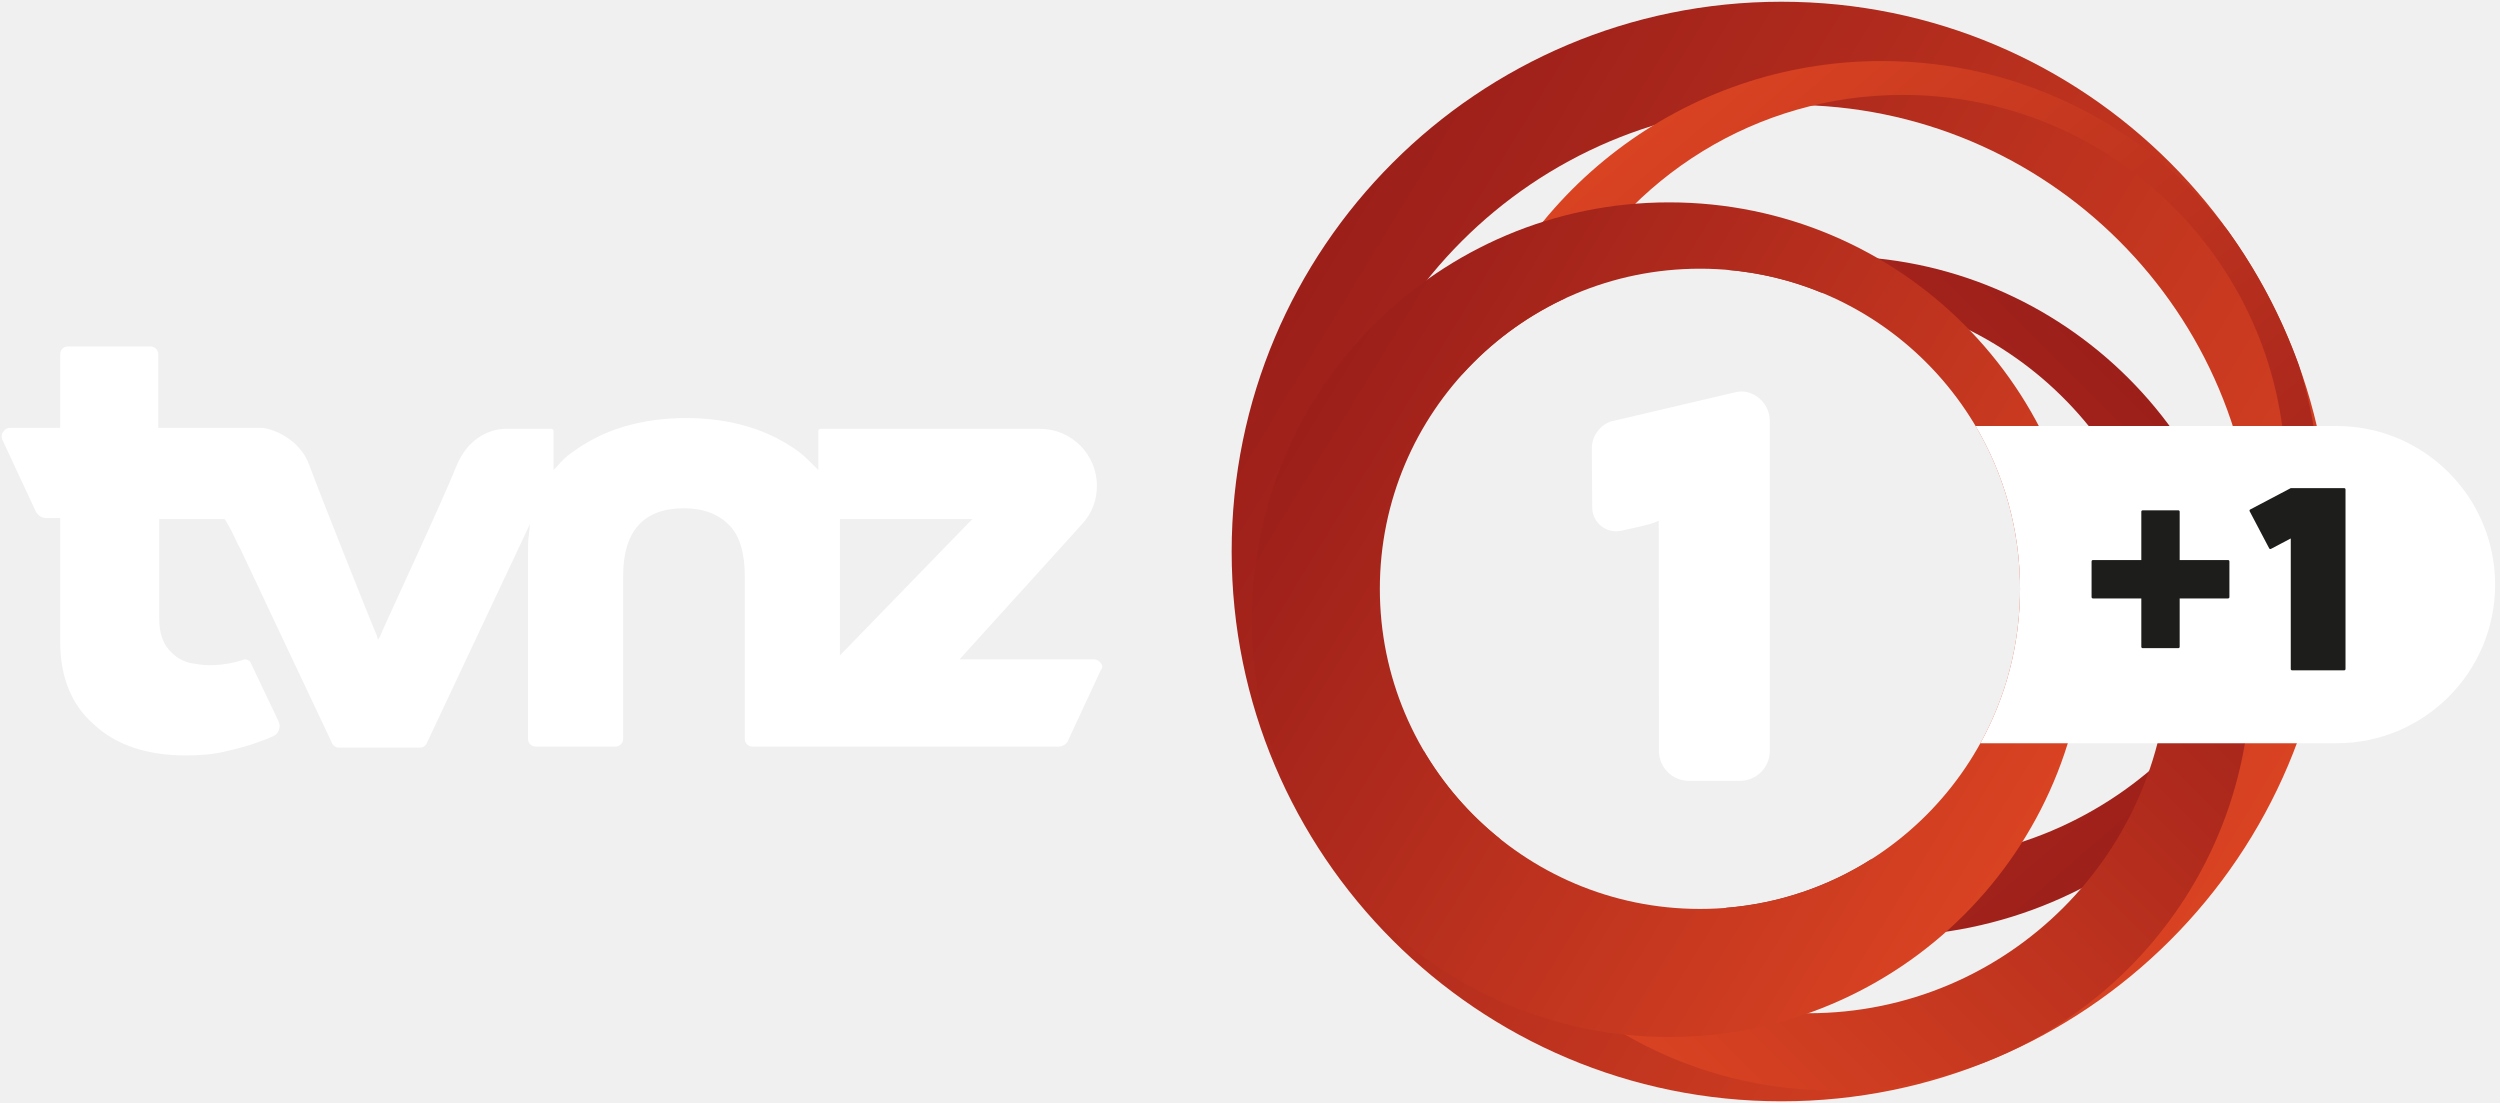
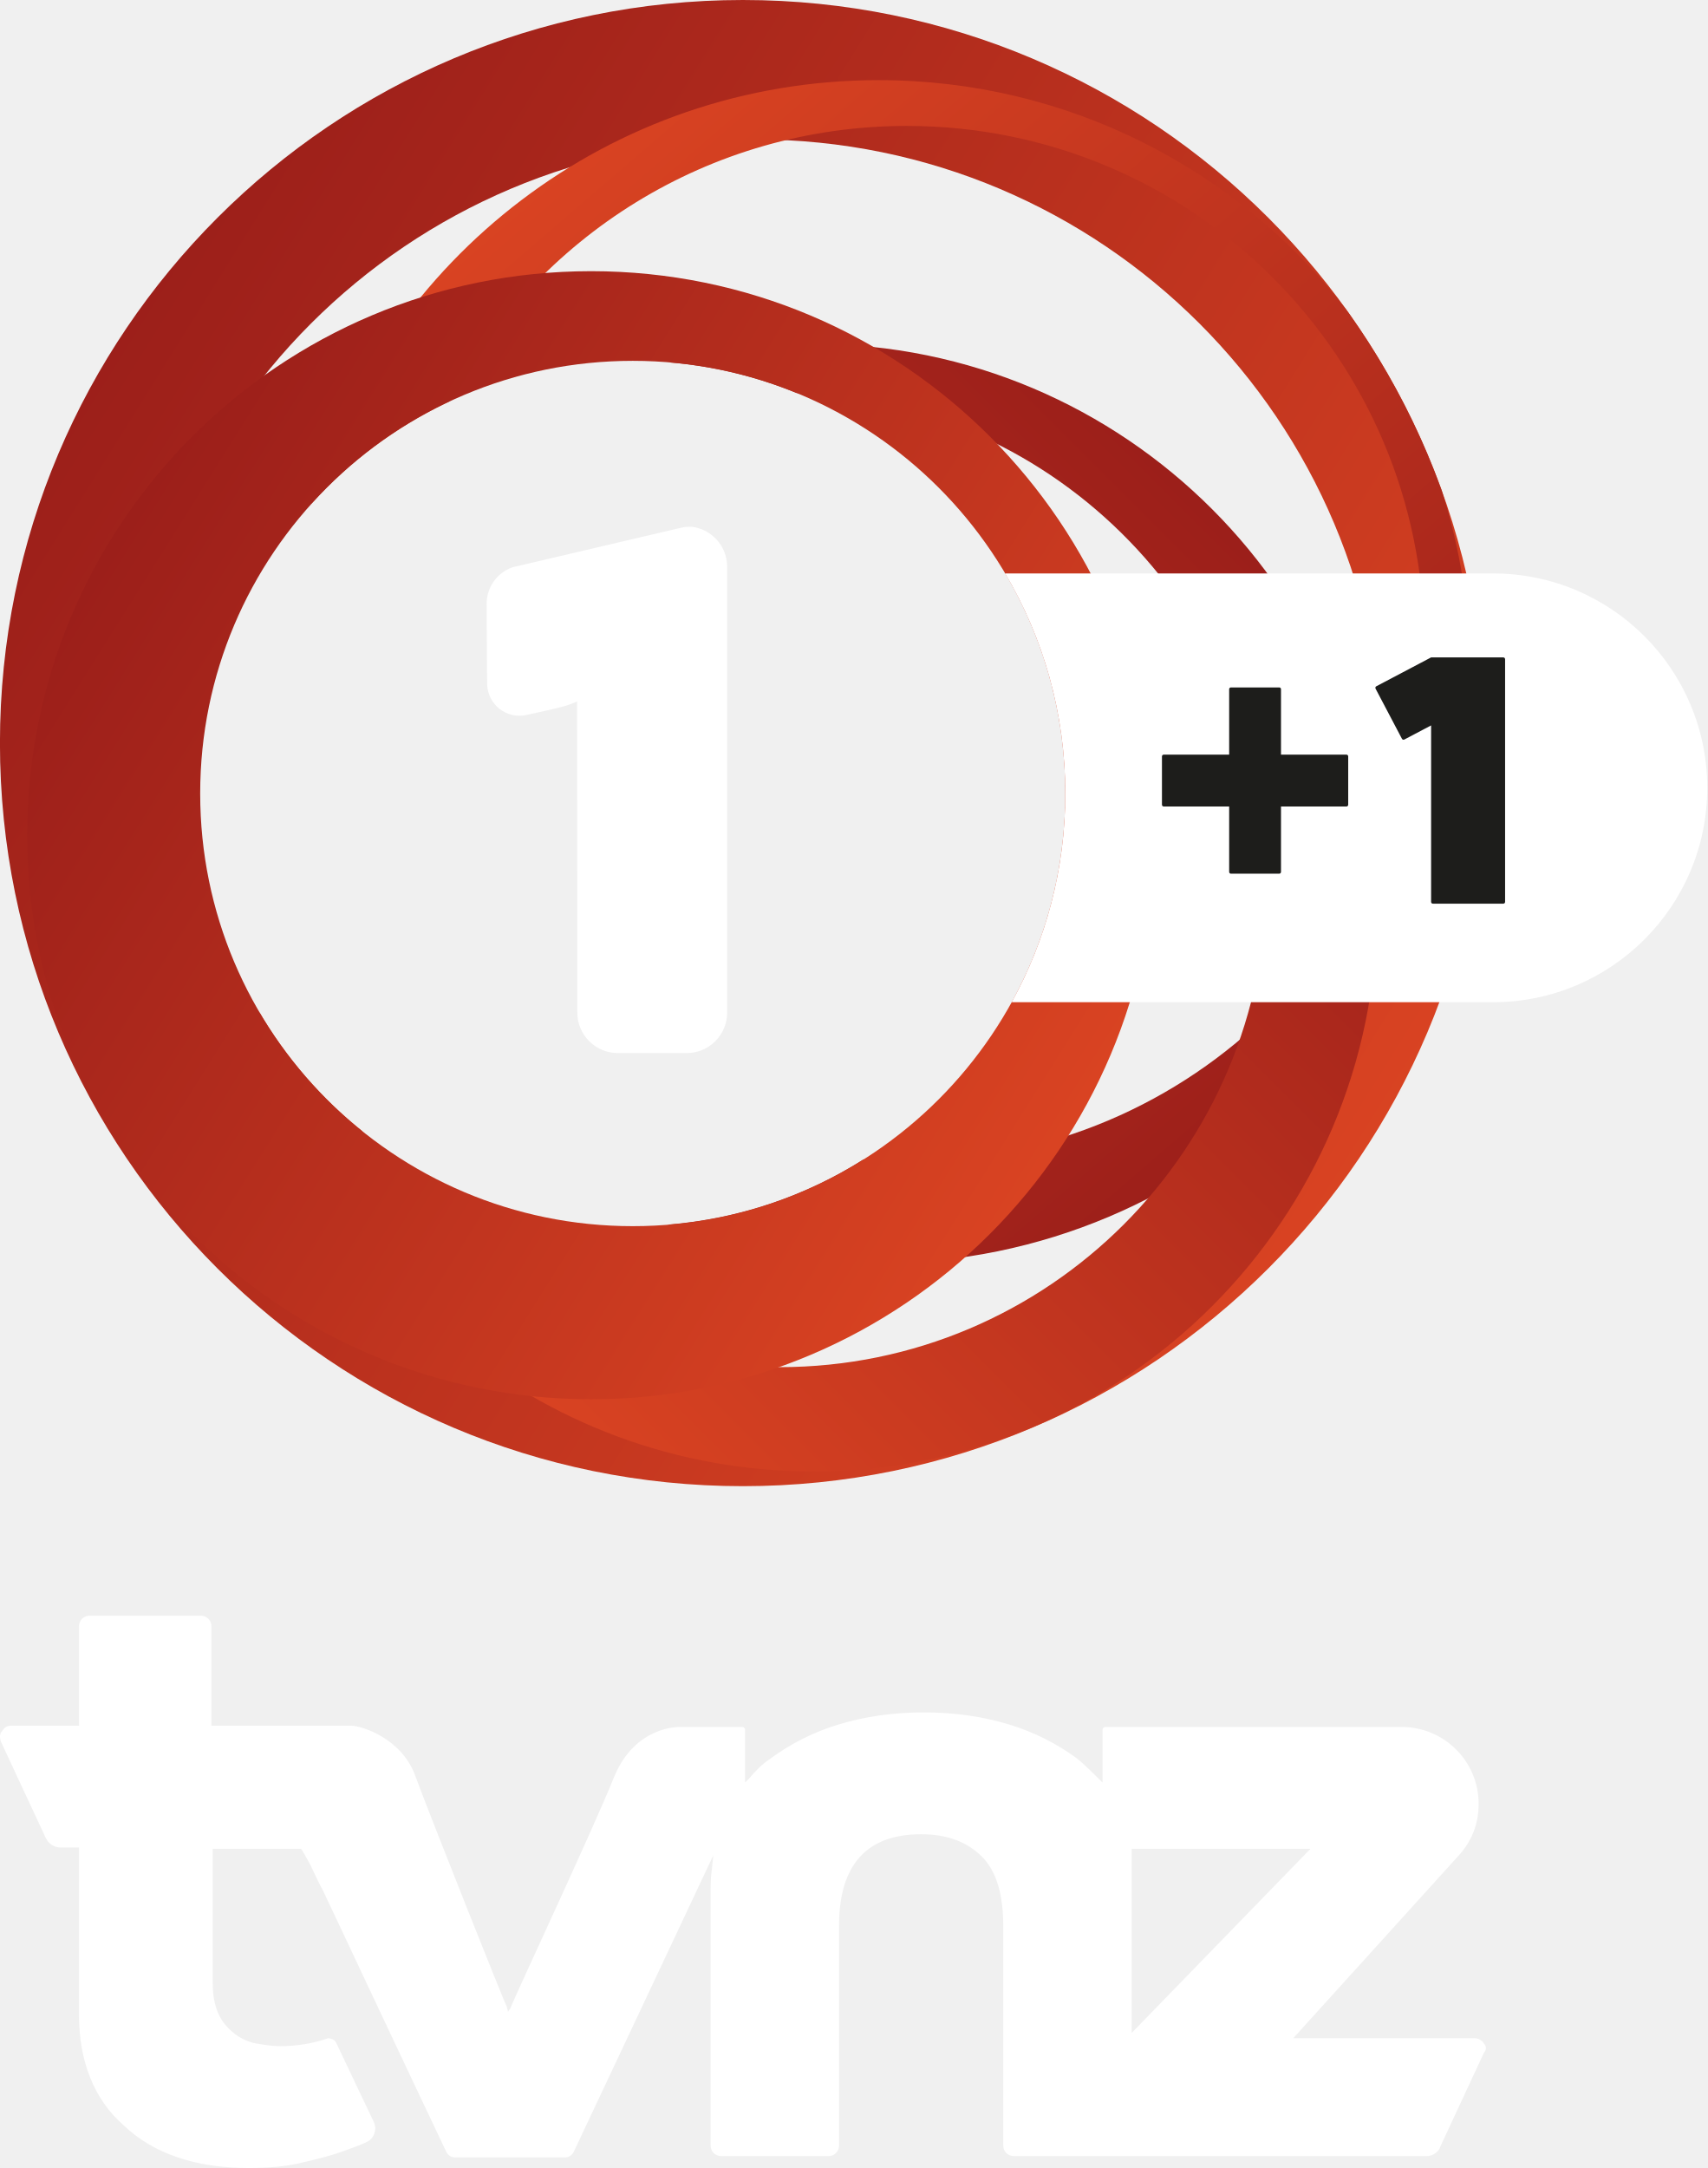
- <svg xmlns="http://www.w3.org/2000/svg" id="svg5207" width="741.81" height="327.27" version="1.1">
+ <svg xmlns="http://www.w3.org/2000/svg" id="svg5207" width="598.65" height="760" version="1.1">
  <defs id="defs5209">
-     <linearGradient id="linearGradient250" x2="1" gradientTransform="matrix(-29.633 18.373 18.373 29.633 96.214 361.31)" gradientUnits="userSpaceOnUse">
-       <stop id="stop246" stop-color="#d94322" offset="0" />
-       <stop id="stop248" stop-color="#9c1f1a" offset="1" />
+     <linearGradient id="linearGradient250-8" x2="1" gradientTransform="matrix(-29.633,18.373,18.373,29.633,96.214,361.31)" gradientUnits="userSpaceOnUse">
+       <stop id="stop246-6" stop-color="#d94322" offset="0" />
+       <stop id="stop248-1" stop-color="#9c1f1a" offset="1" />
    </linearGradient>
-     <linearGradient id="linearGradient270" x2="1" gradientTransform="matrix(18.098 -21.041 -21.041 -18.098 75.532 382.69)" gradientUnits="userSpaceOnUse">
-       <stop id="stop266" stop-color="#d94322" offset="0" />
-       <stop id="stop268" stop-color="#9c1f1a" offset="1" />
+     <linearGradient id="linearGradient270-2" x2="1" gradientTransform="matrix(18.098,-21.041,-21.041,-18.098,75.532,382.69)" gradientUnits="userSpaceOnUse">
+       <stop id="stop266-3" stop-color="#d94322" offset="0" />
+       <stop id="stop268-5" stop-color="#9c1f1a" offset="1" />
    </linearGradient>
-     <linearGradient id="linearGradient290" x2="1" gradientTransform="matrix(18.703 18.703 18.703 -18.703 73.7 357.29)" gradientUnits="userSpaceOnUse">
-       <stop id="stop286" stop-color="#d94322" offset="0" />
-       <stop id="stop288" stop-color="#9c1f1a" offset="1" />
+     <linearGradient id="linearGradient290-9" x2="1" gradientTransform="matrix(18.703,18.703,18.703,-18.703,73.7,357.29)" gradientUnits="userSpaceOnUse">
+       <stop id="stop286-2" stop-color="#d94322" offset="0" />
+       <stop id="stop288-2" stop-color="#9c1f1a" offset="1" />
    </linearGradient>
-     <linearGradient id="linearGradient310" x2="1" gradientTransform="matrix(-22.492 13.945 13.945 22.492 89.081 361.37)" gradientUnits="userSpaceOnUse">
-       <stop id="stop306" stop-color="#d94322" offset="0" />
-       <stop id="stop308" stop-color="#9c1f1a" offset="1" />
+     <linearGradient id="linearGradient310-4" x2="1" gradientTransform="matrix(-22.492,13.945,13.945,22.492,89.081,361.37)" gradientUnits="userSpaceOnUse">
+       <stop id="stop306-4" stop-color="#d94322" offset="0" />
+       <stop id="stop308-4" stop-color="#9c1f1a" offset="1" />
    </linearGradient>
-     <clipPath id="clipPath320">
-       <path id="path318" d="m63.967 353.06h40.057v34.861h-40.057z" />
+     <clipPath id="clipPath320-8">
+       <path id="path318-3" d="m63.967 353.06h40.057v34.861h-40.057z" />
    </clipPath>
  </defs>
-   <path id="path1022" d="m326.64 196.8c-0.291-0.582-1.164-1.164-2.037-1.164h-39.871l36.379-40.162c2.91-3.201 4.365-6.985 4.365-11.35 0-9.313-7.567-16.88-16.88-16.88h-65.191c-0.291 0-0.582 0.291-0.582 0.582v11.641l-0.873-0.873c-1.455-1.455-2.91-2.91-4.657-4.365-4.365-3.201-9.313-5.821-15.134-7.567s-11.932-2.619-18.626-2.619-12.805 0.873-18.626 2.619-10.768 4.365-15.134 7.567c-1.746 1.164-3.201 2.619-4.657 4.365l-0.873 0.873v-11.641c0-0.291-0.291-0.582-0.582-0.582h-13.678c-0.291 0-9.895-0.291-14.552 11.059-4.657 11.641-22.7 50.057-22.7 50.639l-0.582 0.873-0.291-1.164c-0.291-0.291-16.88-41.908-20.081-50.639-2.91-8.149-11.641-11.059-14.26-11.059h-30.558v-21.827c0-1.455-1.164-2.328-2.328-2.328h-24.447c-1.455 0-2.328 1.164-2.328 2.328v21.827h-14.843c-0.873 0-1.455 0.291-2.037 1.164-0.582 0.582-0.582 1.455-0.291 2.328l9.895 21.245c0.582 1.164 1.746 2.037 3.201 2.037h4.074v36.67c0 10.186 3.201 18.626 9.895 24.447 6.403 6.112 15.716 9.313 27.357 9.313 4.074 0 8.149-0.291 11.641-1.164 3.783-0.873 7.276-1.746 10.186-2.91 1.746-0.582 3.201-1.164 4.365-1.746 0.582-0.291 1.164-0.873 1.455-1.746s0.291-1.455 0-2.328l-8.44-17.753c-0.291-0.582-1.164-0.873-1.746-0.873-3.201 1.164-6.985 1.746-10.477 1.746-1.746 0-3.492-0.291-5.239-0.582s-3.492-1.164-4.657-2.037c-1.455-1.164-2.619-2.328-3.492-4.074s-1.455-4.074-1.455-6.985v-29.685h19.208c0.291 0 0.291 0 1.746 2.619 0.873 1.455 1.746 3.783 3.201 6.403 2.328 4.947 5.53 11.641 9.604 20.372 6.985 14.843 14.552 30.849 17.462 36.961 0.291 0.873 1.164 1.455 2.037 1.455h24.155c0.873 0 1.746-0.582 2.037-1.455l30.558-64.9-0.291 2.91c-0.291 1.746-0.291 3.783-0.291 5.53v55.296c0 1.455 1.164 2.328 2.328 2.328h23.573c1.455 0 2.328-1.164 2.328-2.328v-48.311c0-13.387 6.112-20.081 18.044-20.081 5.821 0 10.186 1.746 13.387 4.947s4.657 8.44 4.657 15.134v48.311c0 1.455 1.164 2.328 2.328 2.328h90.801c1.164 0 2.619-0.873 2.91-2.037l9.604-20.663c0.582-0.582 0.582-1.455 0-2.037zm-77.414-42.781h39.289l-39.289 40.453z" fill="#fff" stroke-width="2.91" />
-   <g id="g4716">
-     <path id="path232" d="m518.13 116.28c-1.02-0.215-2.096-0.14-3.117 0.094l-37.025 8.685c-3.397 1.207-5.662 4.427-5.653 8.03 0.028 7.113 0.066 14.965 0.112 17.595 0.084 4.455 4.212 7.74 8.582 6.804 8.676-1.863 9.593-2.256 11.165-2.995l0.056 68.322c0 4.904 3.978 8.882 8.882 8.882h15.134c4.904 0 8.882-3.978 8.882-8.882v-97.85c0-4.268-3.004-7.824-7.019-8.685" fill="#fff" />
-     <g id="g234" transform="matrix(9.3591 0 0 -9.3591 -233.21 3631.2)">
-       <g id="g236">
-         <g id="g242">
-           <g id="g244">
-             <path id="path252" d="m63.967 370.5c0-9.627 7.804-17.43 17.431-17.43 9.626 0 17.43 7.803 17.43 17.43s-7.804 17.431-17.43 17.431c-9.627 0-17.431-7.804-17.431-17.431m2.981-0.58c0 8.141 6.599 14.74 14.74 14.74 8.14 0 14.739-6.599 14.739-14.74 0-8.14-6.599-14.739-14.739-14.739-8.141 0-14.74 6.599-14.74 14.739" fill="url(#linearGradient250)" />
+   <path id="path1022" d="m520.31 716.36c-0.464-0.929-1.857-1.857-3.25-1.857h-63.607l58.036-64.071c4.643-5.107 6.964-11.143 6.964-18.107 0-14.857-12.071-26.929-26.929-26.929h-104c-0.464 0-0.929 0.464-0.929 0.929v18.571l-1.393-1.393c-2.321-2.321-4.643-4.643-7.429-6.964-6.964-5.107-14.857-9.286-24.144-12.071-9.286-2.786-19.035-4.179-29.714-4.179-10.679 0-20.428 1.393-29.714 4.179-9.286 2.786-17.178 6.964-24.144 12.071-2.786 1.857-5.107 4.179-7.429 6.964l-1.393 1.393v-18.571c0-0.464-0.464-0.929-0.929-0.929h-21.821c-0.464 0-15.786-0.464-23.215 17.643-7.429 18.571-36.214 79.857-36.214 80.786l-0.929 1.393-0.464-1.857c-0.464-0.464-26.929-66.857-32.036-80.786-4.643-13-18.571-17.643-22.749-17.643h-48.75v-34.821c0-2.321-1.857-3.714-3.714-3.714h-39.001c-2.321 0-3.714 1.857-3.714 3.714v34.821h-23.679c-1.393 0-2.321 0.464-3.25 1.857-0.929 0.929-0.929 2.321-0.464 3.714l15.786 33.893c0.929 1.857 2.786 3.25 5.107 3.25h6.5v58.501c0 16.25 5.107 29.714 15.786 39.001 10.214 9.75 25.072 14.857 43.643 14.857 6.5 0 13-0.464 18.571-1.857 6.036-1.393 11.607-2.786 16.25-4.643 2.786-0.929 5.107-1.857 6.964-2.786 0.929-0.464 1.857-1.393 2.321-2.786 0.464-1.393 0.464-2.321 0-3.714l-13.464-28.322c-0.464-0.929-1.857-1.393-2.786-1.393-5.107 1.857-11.143 2.786-16.714 2.786-2.786 0-5.572-0.464-8.357-0.929-2.786-0.464-5.572-1.857-7.429-3.25-2.321-1.857-4.179-3.714-5.572-6.5-1.393-2.786-2.321-6.5-2.321-11.143v-47.357h30.643c0.464 0 0.464 0 2.786 4.179 1.393 2.321 2.786 6.036 5.107 10.214 3.714 7.893 8.822 18.571 15.321 32.5 11.143 23.679 23.215 49.214 27.858 58.965 0.464 1.393 1.857 2.321 3.25 2.321h38.535c1.393 0 2.786-0.929 3.25-2.321l48.75-103.54-0.464 4.643c-0.464 2.786-0.464 6.036-0.464 8.822v88.215c0 2.321 1.857 3.714 3.714 3.714h37.607c2.321 0 3.714-1.857 3.714-3.714v-77.072c0-21.357 9.75-32.036 28.786-32.036 9.286 0 16.25 2.786 21.357 7.893s7.429 13.464 7.429 24.144v77.072c0 2.321 1.857 3.714 3.714 3.714h144.86c1.857 0 4.179-1.393 4.643-3.25l15.321-32.964c0.929-0.929 0.929-2.321 0-3.25zm-123.5-68.25h62.679l-62.679 64.536z" fill="#fff" stroke-width="4.643" />
+   <g id="g4716-0" transform="matrix(1.5968 0 0 1.5968 -583.59 -.82234)">
+     <path id="path232-5" d="m518.13 116.28c-1.02-0.215-2.096-0.14-3.117 0.094l-37.025 8.685c-3.397 1.207-5.662 4.427-5.653 8.03 0.028 7.113 0.066 14.965 0.112 17.595 0.084 4.455 4.212 7.74 8.582 6.804 8.676-1.863 9.593-2.256 11.165-2.995l0.056 68.322c0 4.904 3.978 8.882 8.882 8.882h15.134c4.904 0 8.882-3.978 8.882-8.882v-97.85c0-4.268-3.004-7.824-7.019-8.685" fill="#fff" />
+     <g id="g234-9" transform="matrix(9.3591,0,0,-9.3591,-233.21,3631.2)">
+       <g id="g236-9">
+         <g id="g242-7">
+           <g id="g244-6">
+             <path id="path252-6" d="m63.967 370.5c0-9.627 7.804-17.43 17.431-17.43 9.626 0 17.43 7.803 17.43 17.43s-7.804 17.431-17.43 17.431c-9.627 0-17.431-7.804-17.431-17.431m2.981-0.58c0 8.141 6.599 14.74 14.74 14.74 8.14 0 14.739-6.599 14.739-14.74 0-8.14-6.599-14.739-14.739-14.739-8.141 0-14.74 6.599-14.74 14.739" fill="url(#linearGradient250-8)" />
          </g>
        </g>
      </g>
    </g>
-     <g id="g254" transform="matrix(9.3591 0 0 -9.3591 -233.21 3631.2)">
-       <g id="g256">
-         <g id="g262">
-           <g id="g264">
-             <path id="path272" d="m71.27 376.11c0.903 1.003 2.002 1.823 3.237 2.403 2.037 3.845 6.08 6.464 10.735 6.464 6.705 0 12.142-5.436 12.142-12.142s-5.437-12.142-12.142-12.142c-0.342 0-0.681 0.014-1.015 0.041-1.349-0.852-2.912-1.394-4.59-1.529 1.536-0.586 3.202-0.907 4.944-0.907 7.664 0 13.876 6.213 13.876 13.876 0 1.481-0.232 2.906-0.661 4.245-0.553 1.532-1.316 2.964-2.252 4.263-2.539 3.267-6.505 5.369-10.963 5.369-6.297 0-11.614-4.194-13.311-9.941" fill="url(#linearGradient270)" />
+     <g id="g254-7" transform="matrix(9.3591,0,0,-9.3591,-233.21,3631.2)">
+       <g id="g256-4">
+         <g id="g262-5">
+           <g id="g264-3">
+             <path id="path272-0" d="m71.27 376.11c0.903 1.003 2.002 1.823 3.237 2.403 2.037 3.845 6.08 6.464 10.735 6.464 6.705 0 12.142-5.436 12.142-12.142s-5.437-12.142-12.142-12.142c-0.342 0-0.681 0.014-1.015 0.041-1.349-0.852-2.912-1.394-4.59-1.529 1.536-0.586 3.202-0.907 4.944-0.907 7.664 0 13.876 6.213 13.876 13.876 0 1.481-0.232 2.906-0.661 4.245-0.553 1.532-1.316 2.964-2.252 4.263-2.539 3.267-6.505 5.369-10.963 5.369-6.297 0-11.614-4.194-13.311-9.941" fill="url(#linearGradient270-2)" />
          </g>
        </g>
      </g>
    </g>
-     <g id="g274" transform="matrix(9.3591 0 0 -9.3591 -233.21 3631.2)">
-       <g id="g276">
-         <g id="g282">
-           <g id="g284">
-             <path id="path292" d="m79.673 379.43c1.048-0.088 2.051-0.335 2.984-0.718 6.125-0.212 11.026-5.244 11.026-11.421 0-6.312-5.118-11.429-11.429-11.429-4.16 0-7.802 2.223-9.8 5.546-0.959 0.771-1.774 1.714-2.4 2.779 1.15-6.131 6.531-10.772 12.998-10.772 7.303 0 13.225 5.921 13.225 13.225s-5.922 13.225-13.225 13.225c-1.167 0-2.3-0.151-3.379-0.435" fill="url(#linearGradient290)" />
+     <g id="g274-7" transform="matrix(9.3591,0,0,-9.3591,-233.21,3631.2)">
+       <g id="g276-4">
+         <g id="g282-1">
+           <g id="g284-7">
+             <path id="path292-6" d="m79.673 379.43c1.048-0.088 2.051-0.335 2.984-0.718 6.125-0.212 11.026-5.244 11.026-11.421 0-6.312-5.118-11.429-11.429-11.429-4.16 0-7.802 2.223-9.8 5.546-0.959 0.771-1.774 1.714-2.4 2.779 1.15-6.131 6.531-10.772 12.998-10.772 7.303 0 13.225 5.921 13.225 13.225s-5.922 13.225-13.225 13.225c-1.167 0-2.3-0.151-3.379-0.435" fill="url(#linearGradient290-9)" />
          </g>
        </g>
      </g>
    </g>
-     <g id="g294" transform="matrix(9.3591 0 0 -9.3591 -233.21 3631.2)">
-       <g id="g296">
-         <g id="g302">
-           <g id="g304">
-             <path id="path312" d="m64.606 368.34c0-7.307 5.923-13.231 13.23-13.231s13.23 5.924 13.23 13.231c0 7.306-5.923 13.23-13.23 13.23s-13.23-5.924-13.23-13.23m4.059 0.977c0 5.606 4.544 10.15 10.149 10.15 5.604 0 10.148-4.544 10.148-10.15 0-5.604-4.544-10.148-10.148-10.148-5.605 0-10.149 4.544-10.149 10.148" fill="url(#linearGradient310)" />
+     <g id="g294-8" transform="matrix(9.3591,0,0,-9.3591,-233.21,3631.2)">
+       <g id="g296-2">
+         <g id="g302-4">
+           <g id="g304-7">
+             <path id="path312-1" d="m64.606 368.34c0-7.307 5.923-13.231 13.23-13.231s13.23 5.924 13.23 13.231c0 7.306-5.923 13.23-13.23 13.23s-13.23-5.924-13.23-13.23m4.059 0.977c0 5.606 4.544 10.15 10.149 10.15 5.604 0 10.148-4.544 10.148-10.15 0-5.604-4.544-10.148-10.148-10.148-5.605 0-10.149 4.544-10.149 10.148" fill="url(#linearGradient310-4)" />
          </g>
        </g>
      </g>
    </g>
-     <g id="g314" transform="matrix(9.3591 0 0 -9.3591 -233.21 3631.2)">
-       <g id="g316" clip-path="url(#clipPath320)">
-         <g id="g322" transform="translate(98.995 374.48)">
+     <g id="g314-8" transform="matrix(9.3591,0,0,-9.3591,-233.21,3631.2)">
+       <g id="g316-8" clip-path="url(#clipPath320-8)">
+         <g id="g322" transform="translate(98.995,374.48)">
          <path id="path324" d="m0 0h-11.445c0.896-1.513 1.412-3.277 1.412-5.163 0-1.775-0.457-3.443-1.258-4.895h11.291c2.777 0 5.029 2.252 5.029 5.029s-2.252 5.029-5.029 5.029" fill="#fff" />
        </g>
-         <g id="g326" transform="translate(95.558 370.23)">
+         <g id="g326" transform="translate(95.558,370.23)">
          <path id="path328" d="m0 0h-1.535v1.535c0 0.023-0.018 0.041-0.041 0.041h-1.134c-0.023 0-0.041-0.018-0.041-0.041v-1.535h-1.535c-0.023 0-0.042-0.019-0.042-0.042v-1.133c0-0.023 0.019-0.042 0.042-0.042h1.535v-1.534c0-0.023 0.018-0.042 0.041-0.042h1.134c0.023 0 0.041 0.019 0.041 0.042v1.534h1.535c0.023 0 0.042 0.019 0.042 0.042v1.133c0 0.023-0.019 0.042-0.042 0.042" fill="#1d1d1b" />
        </g>
-         <g id="g330" transform="translate(97.546 372.51)">
+         <g id="g330" transform="translate(97.546,372.51)">
          <path id="path332" d="m0 0v1e-3l-1.287-0.678c-0.02-0.01-0.028-0.035-0.017-0.056l0.619-1.176c0.01-0.02 0.036-0.028 0.056-0.017l0.628 0.331v-4.14c0-0.023 0.018-0.041 0.041-0.041h1.654c0.023 0 0.041 0.018 0.041 0.041v5.693c0 0.023-0.018 0.042-0.041 0.042z" fill="#1d1d1b" />
        </g>
      </g>
    </g>
  </g>
</svg>
